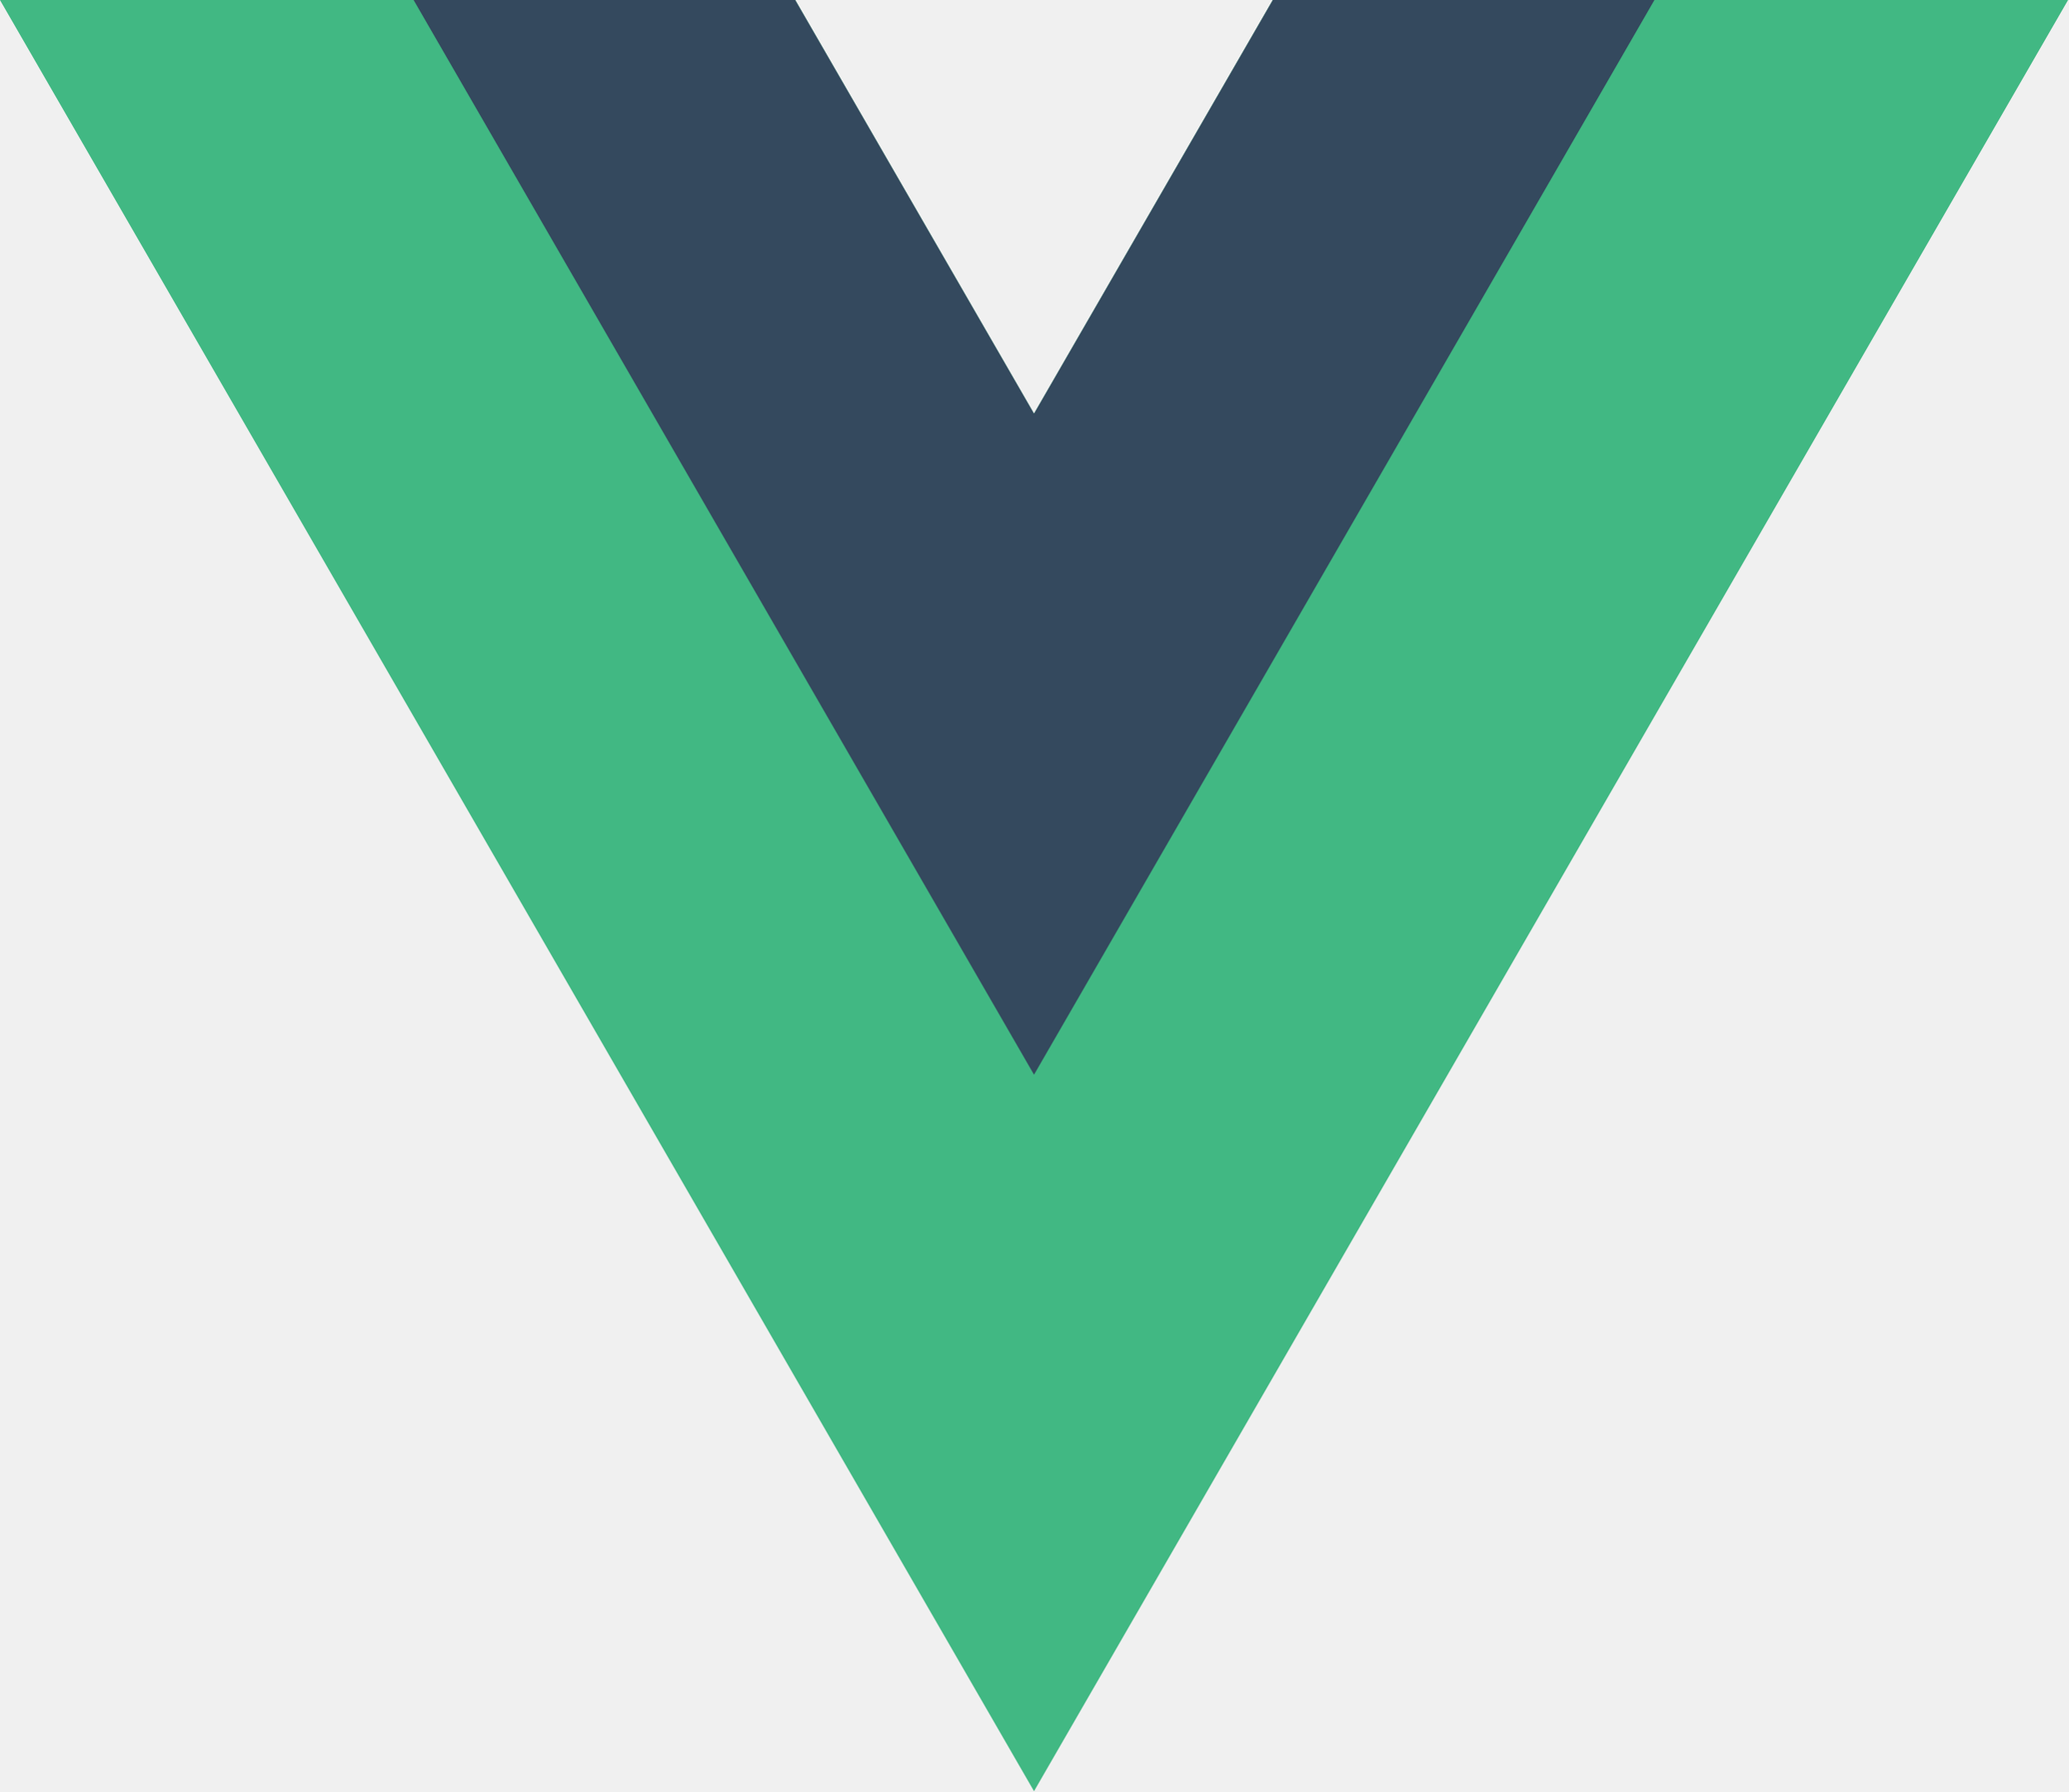
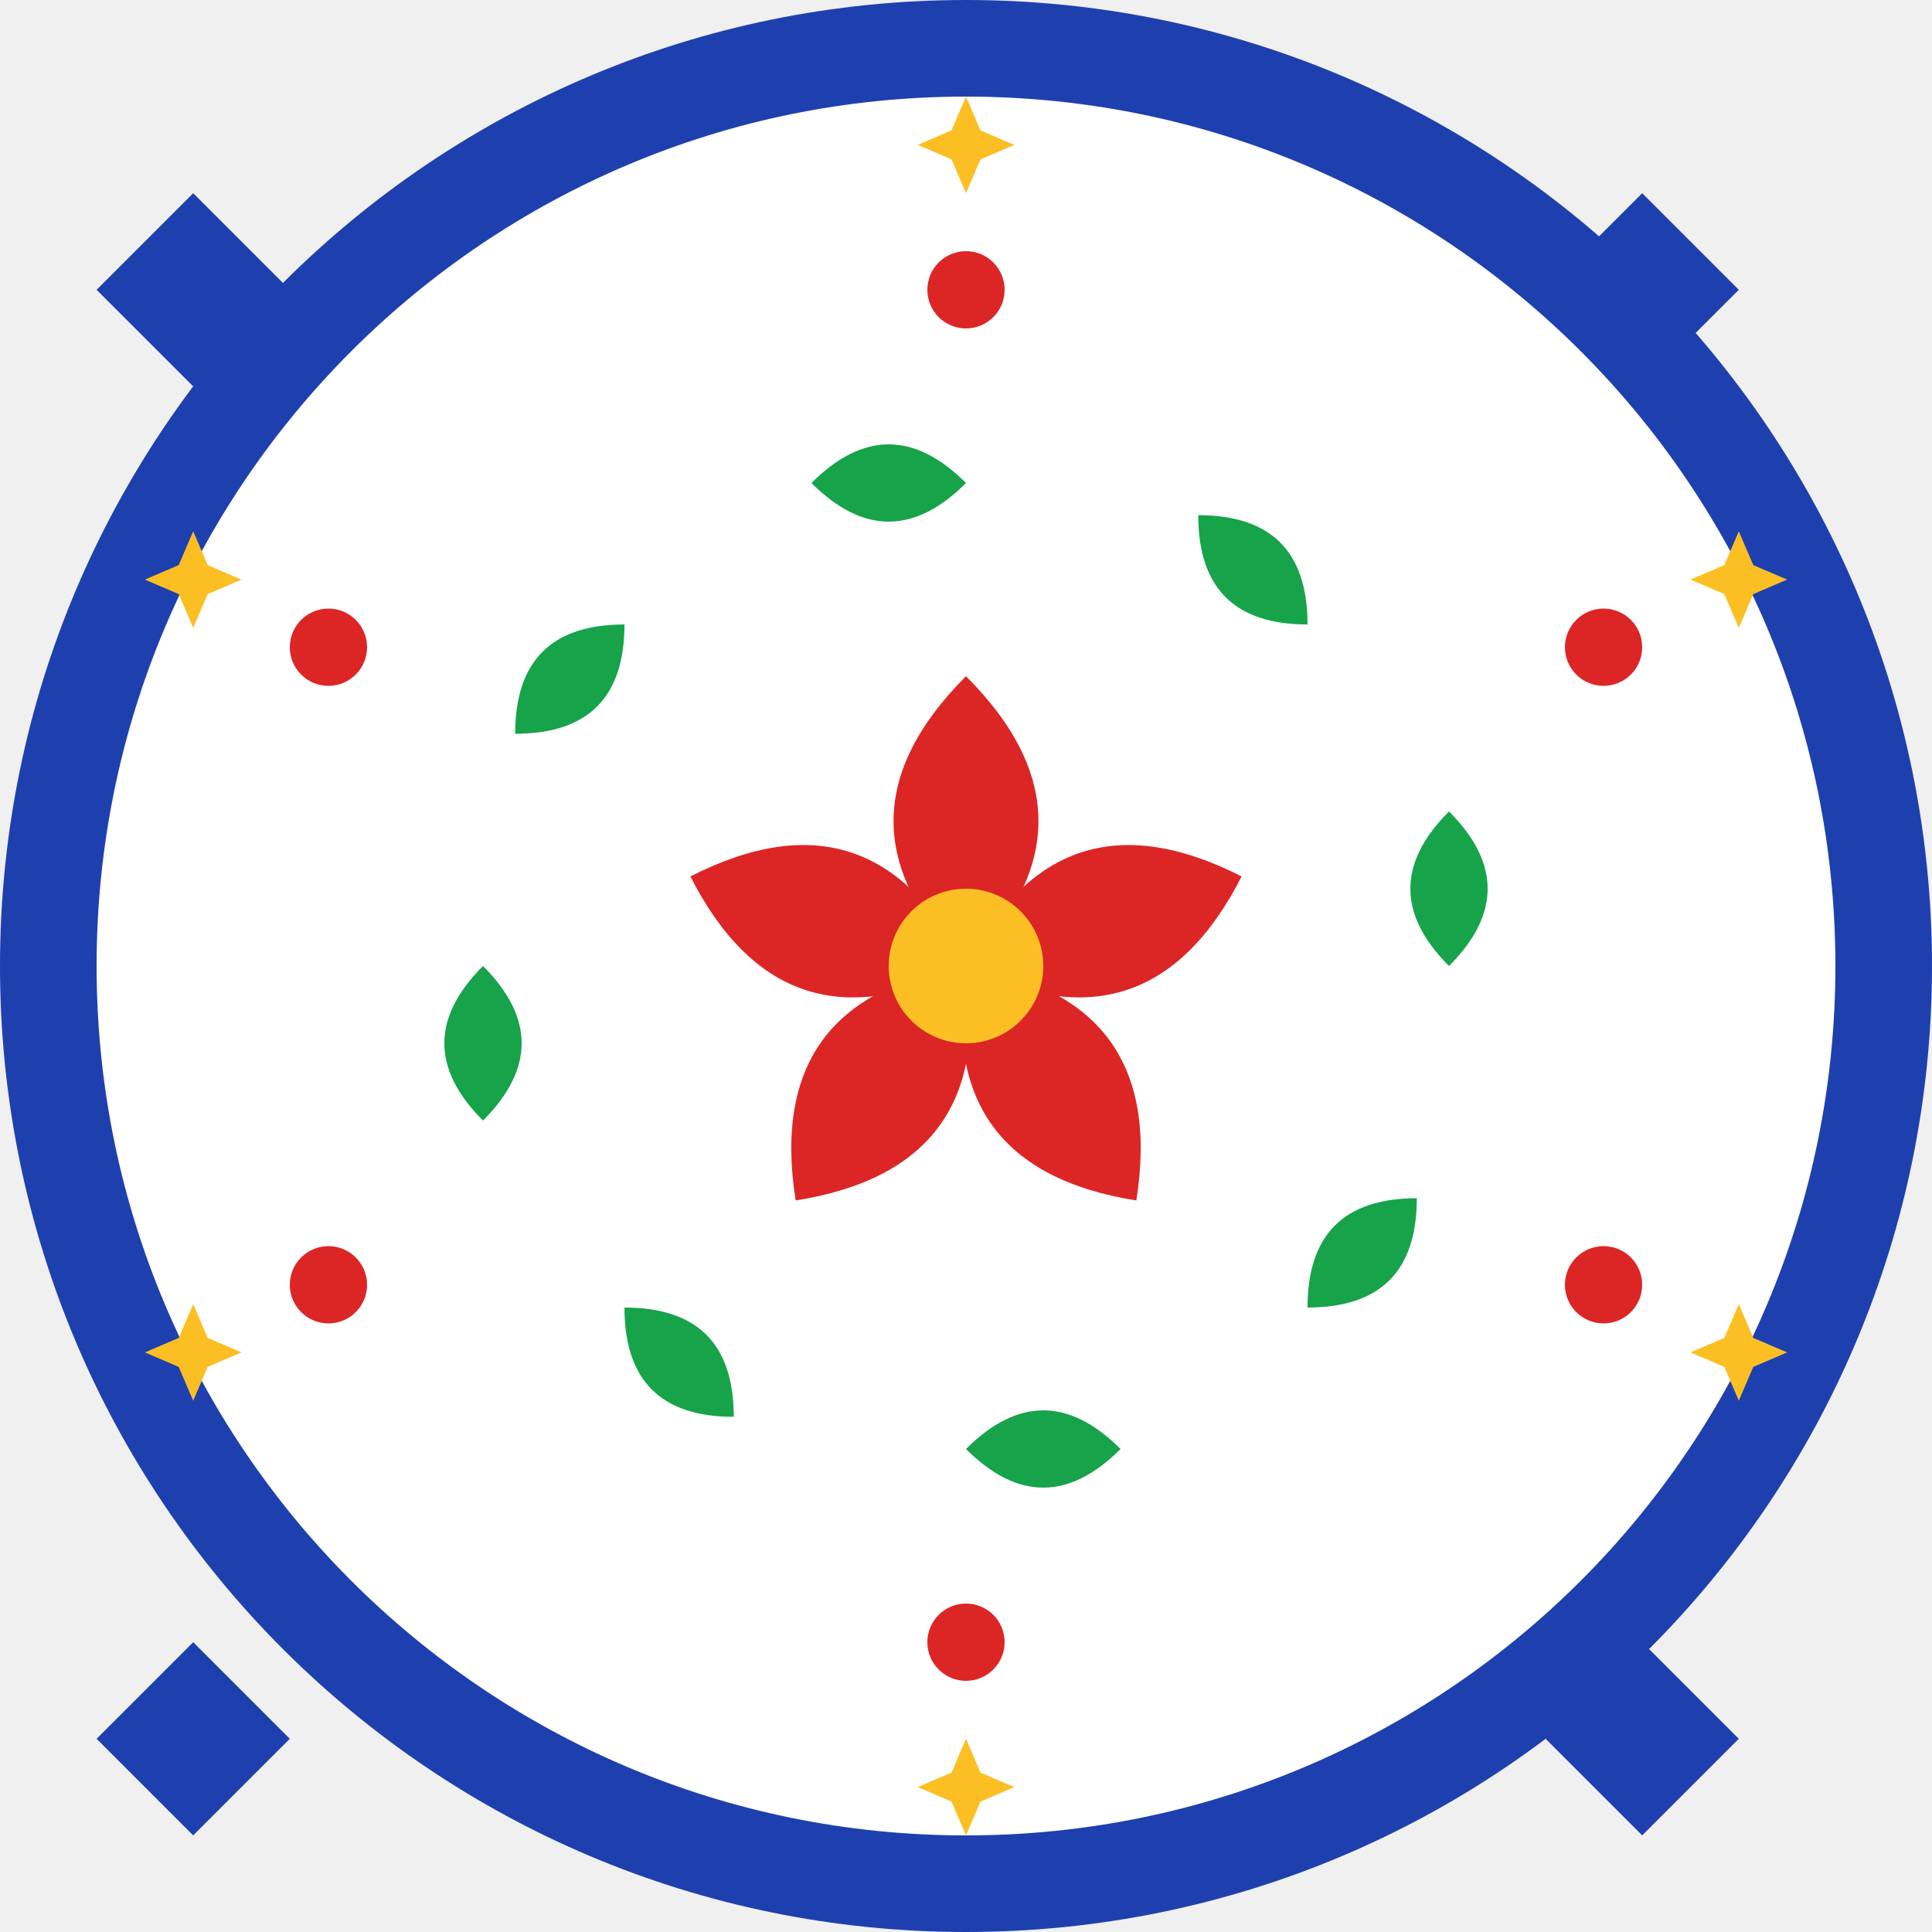
- <svg xmlns="http://www.w3.org/2000/svg" viewBox="0 0 261.76 226.69">
-   <path d="M161.096.001l-30.225 52.351L100.647.001H-.005l130.877 226.688L261.749.001z" fill="#41b883" />
-   <path d="M161.096.001l-30.225 52.351L100.647.001H52.346l78.526 136.01L209.398.001z" fill="#34495e" />
+ <svg xmlns="http://www.w3.org/2000/svg" viewBox="0 0 200 200" width="200" height="200">
+   <circle cx="100" cy="100" r="95" fill="#ffffff" stroke="#1e40af" stroke-width="10" />
+   <g transform="translate(100,100)">
+     <g>
+       <path d="M0,-30 Q-15,-15 0,0 Q15,-15 0,-30 Z" fill="#dc2626" transform="rotate(0)" />
+       <path d="M0,-30 Q-15,-15 0,0 Q15,-15 0,-30 Z" fill="#dc2626" transform="rotate(72)" />
+       <path d="M0,-30 Q-15,-15 0,0 Q15,-15 0,-30 Z" fill="#dc2626" transform="rotate(144)" />
+       <path d="M0,-30 Q-15,-15 0,0 Q15,-15 0,-30 Z" fill="#dc2626" transform="rotate(216)" />
+       <path d="M0,-30 Q-15,-15 0,0 Q15,-15 0,-30 Z" fill="#dc2626" transform="rotate(288)" />
+       <circle cx="0" cy="0" r="8" fill="#fbbf24" />
+     </g>
+     <g>
+       <path d="M0,-50 Q-8,-58 -16,-50 Q-8,-42 0,-50 Z" fill="#16a34a" transform="rotate(45)" />
+       <path d="M0,-50 Q-8,-58 -16,-50 Q-8,-42 0,-50 Z" fill="#16a34a" transform="rotate(90)" />
+       <path d="M0,-50 Q-8,-58 -16,-50 Q-8,-42 0,-50 Z" fill="#16a34a" transform="rotate(135)" />
+       <path d="M0,-50 Q-8,-58 -16,-50 Q-8,-42 0,-50 Z" fill="#16a34a" transform="rotate(180)" />
+       <path d="M0,-50 Q-8,-58 -16,-50 Q-8,-42 0,-50 Z" fill="#16a34a" transform="rotate(225)" />
+       <path d="M0,-50 Q-8,-58 -16,-50 Q-8,-42 0,-50 Z" fill="#16a34a" transform="rotate(270)" />
+       <path d="M0,-50 Q-8,-58 -16,-50 Q-8,-42 0,-50 Z" fill="#16a34a" transform="rotate(315)" />
+       <path d="M0,-50 Q-8,-58 -16,-50 Q-8,-42 0,-50 Z" fill="#16a34a" transform="rotate(0)" />
+     </g>
+     <g>
+       <circle cx="0" cy="-70" r="4" fill="#dc2626" />
+       <circle cx="66" cy="-33" r="4" fill="#dc2626" />
+       <circle cx="66" cy="33" r="4" fill="#dc2626" />
+       <circle cx="0" cy="70" r="4" fill="#dc2626" />
+       <circle cx="-66" cy="33" r="4" fill="#dc2626" />
+       <circle cx="-66" cy="-33" r="4" fill="#dc2626" />
+       <g transform="translate(0,-85)">
+         <path d="M0,-5 L1.5,-1.5 L5,0 L1.5,1.5 L0,5 L-1.5,1.5 L-5,0 L-1.5,-1.5 Z" fill="#fbbf24" />
+       </g>
+       <g transform="translate(80,-40)">
+         <path d="M0,-5 L1.5,-1.5 L5,0 L1.5,1.5 L0,5 L-1.5,1.5 L-5,0 L-1.5,-1.5 Z" fill="#fbbf24" />
+       </g>
+       <g transform="translate(80,40)">
+         <path d="M0,-5 L1.5,-1.5 L5,0 L1.5,1.5 L0,5 L-1.5,1.5 L-5,0 L-1.5,-1.5 Z" fill="#fbbf24" />
+       </g>
+       <g transform="translate(0,85)">
+         <path d="M0,-5 L1.5,-1.5 L5,0 L1.5,1.5 L0,5 L-1.5,1.5 L-5,0 L-1.5,-1.5 Z" fill="#fbbf24" />
+       </g>
+       <g transform="translate(-80,40)">
+         <path d="M0,-5 L1.5,-1.5 L5,0 L1.5,1.5 L0,5 L-1.5,1.5 L-5,0 L-1.5,-1.5 Z" fill="#fbbf24" />
+       </g>
+       <g transform="translate(-80,-40)">
+         <path d="M0,-5 L1.5,-1.5 L5,0 L1.5,1.5 L0,5 L-1.5,1.5 L-5,0 L-1.5,-1.5 Z" fill="#fbbf24" />
+       </g>
+     </g>
+   </g>
+   <g>
+     <path d="M20,20 L30,30 L20,40 L10,30 Z" fill="#1e40af" />
+     <path d="M170,20 L180,30 L170,40 L160,30 Z" fill="#1e40af" />
+     <path d="M20,170 L30,180 L20,190 L10,180 Z" fill="#1e40af" />
+     <path d="M170,170 L180,180 L170,190 L160,180 Z" fill="#1e40af" />
+   </g>
</svg>
